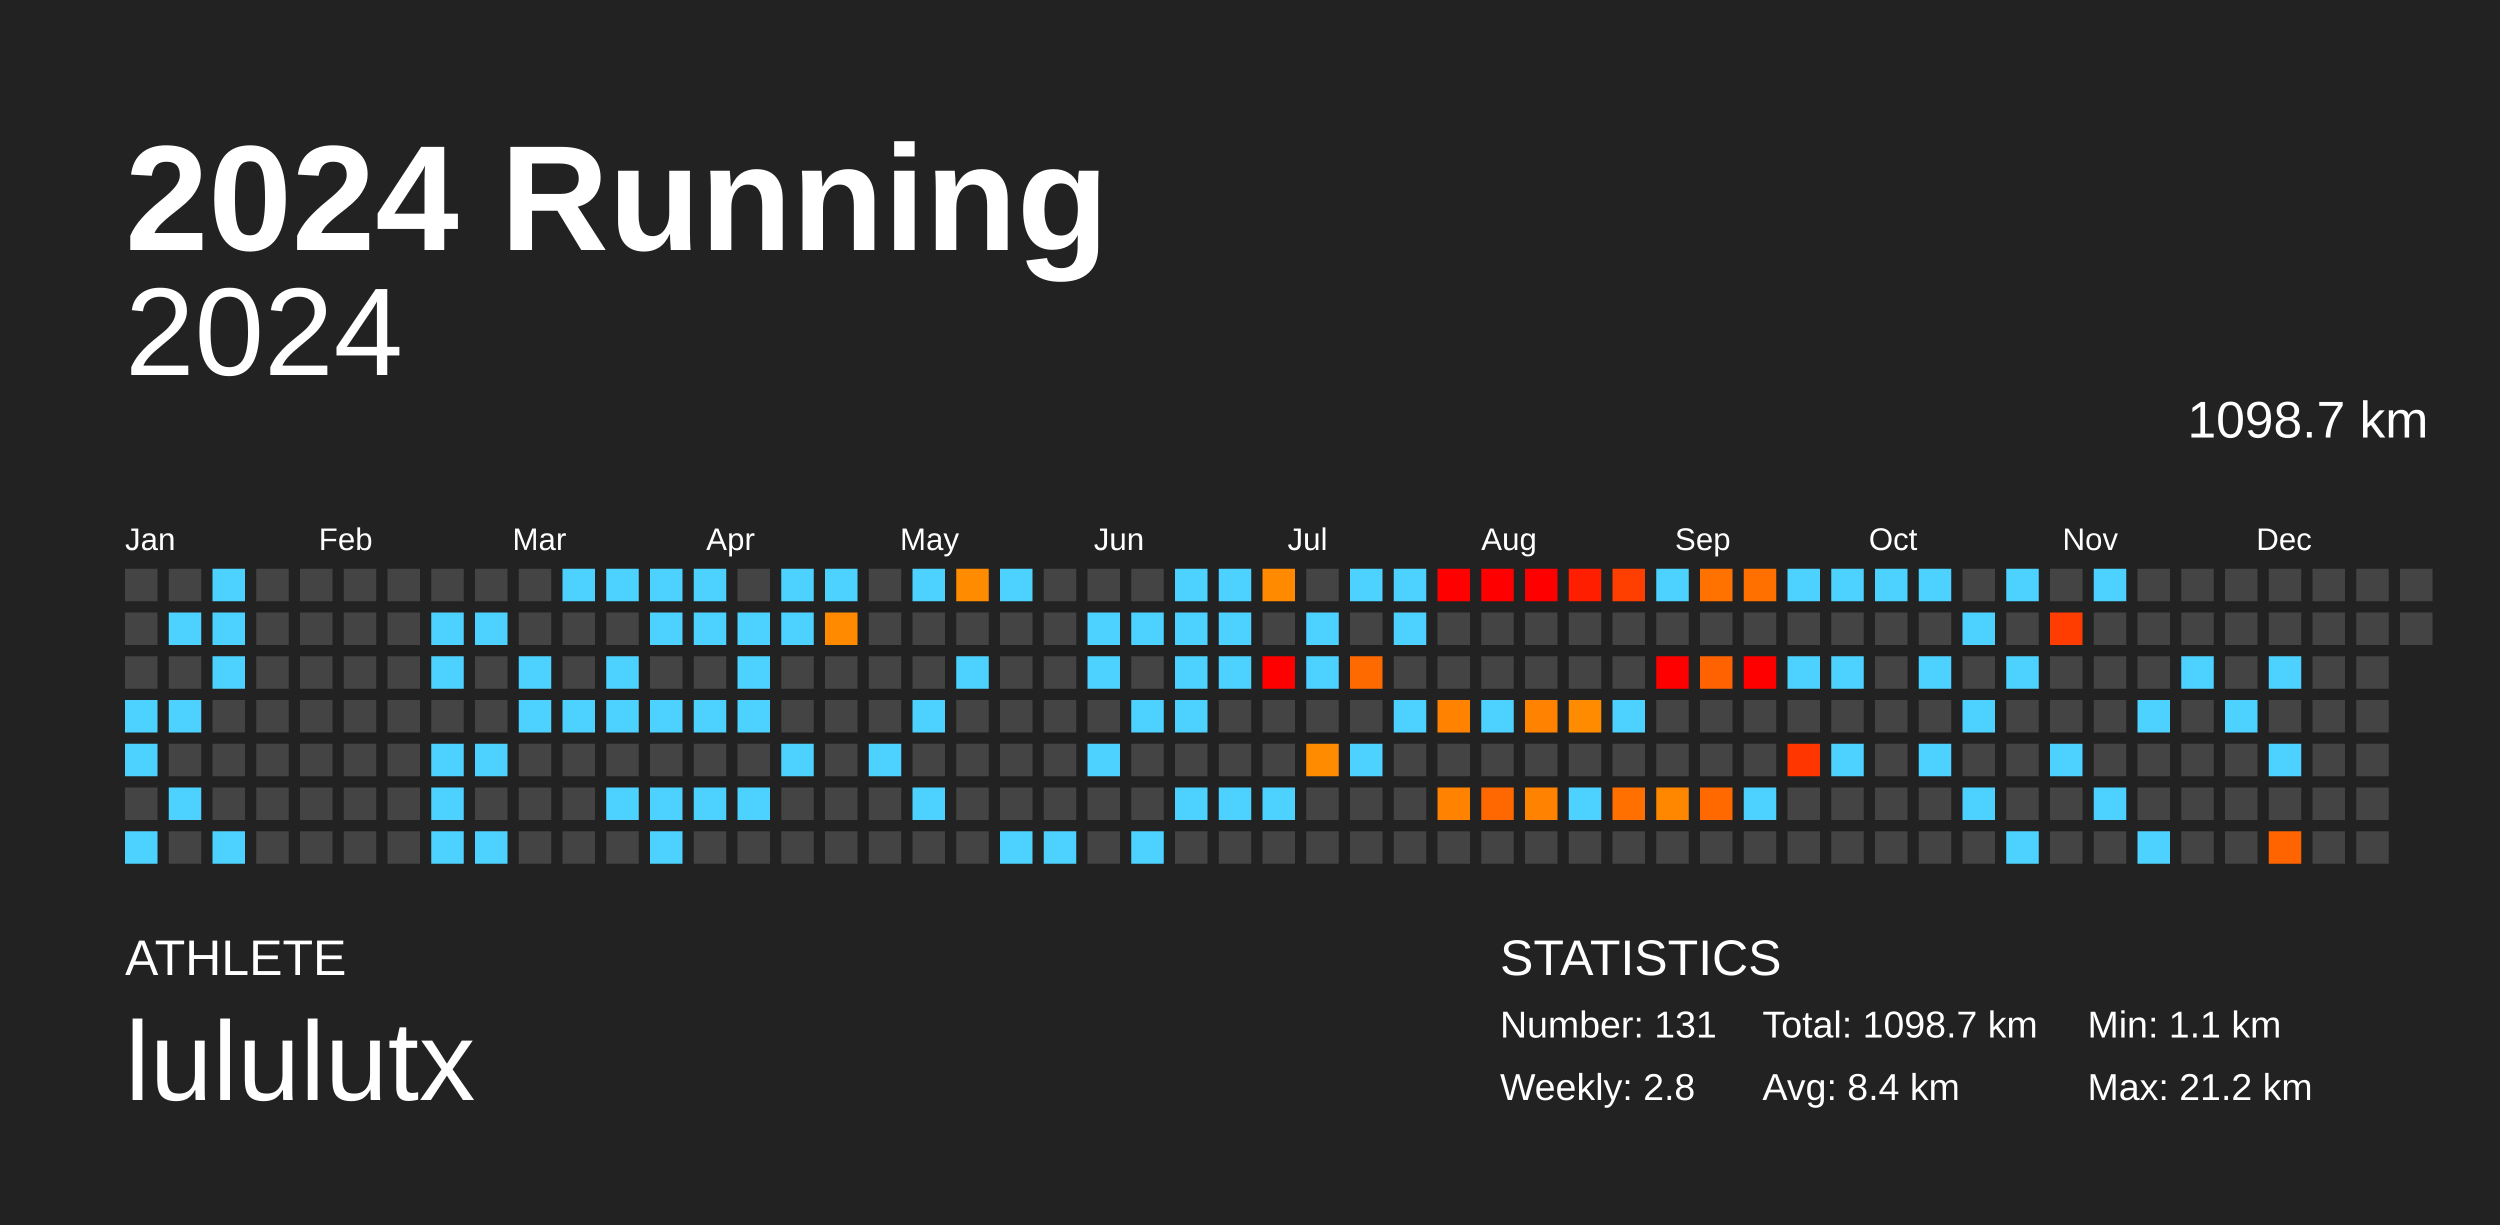
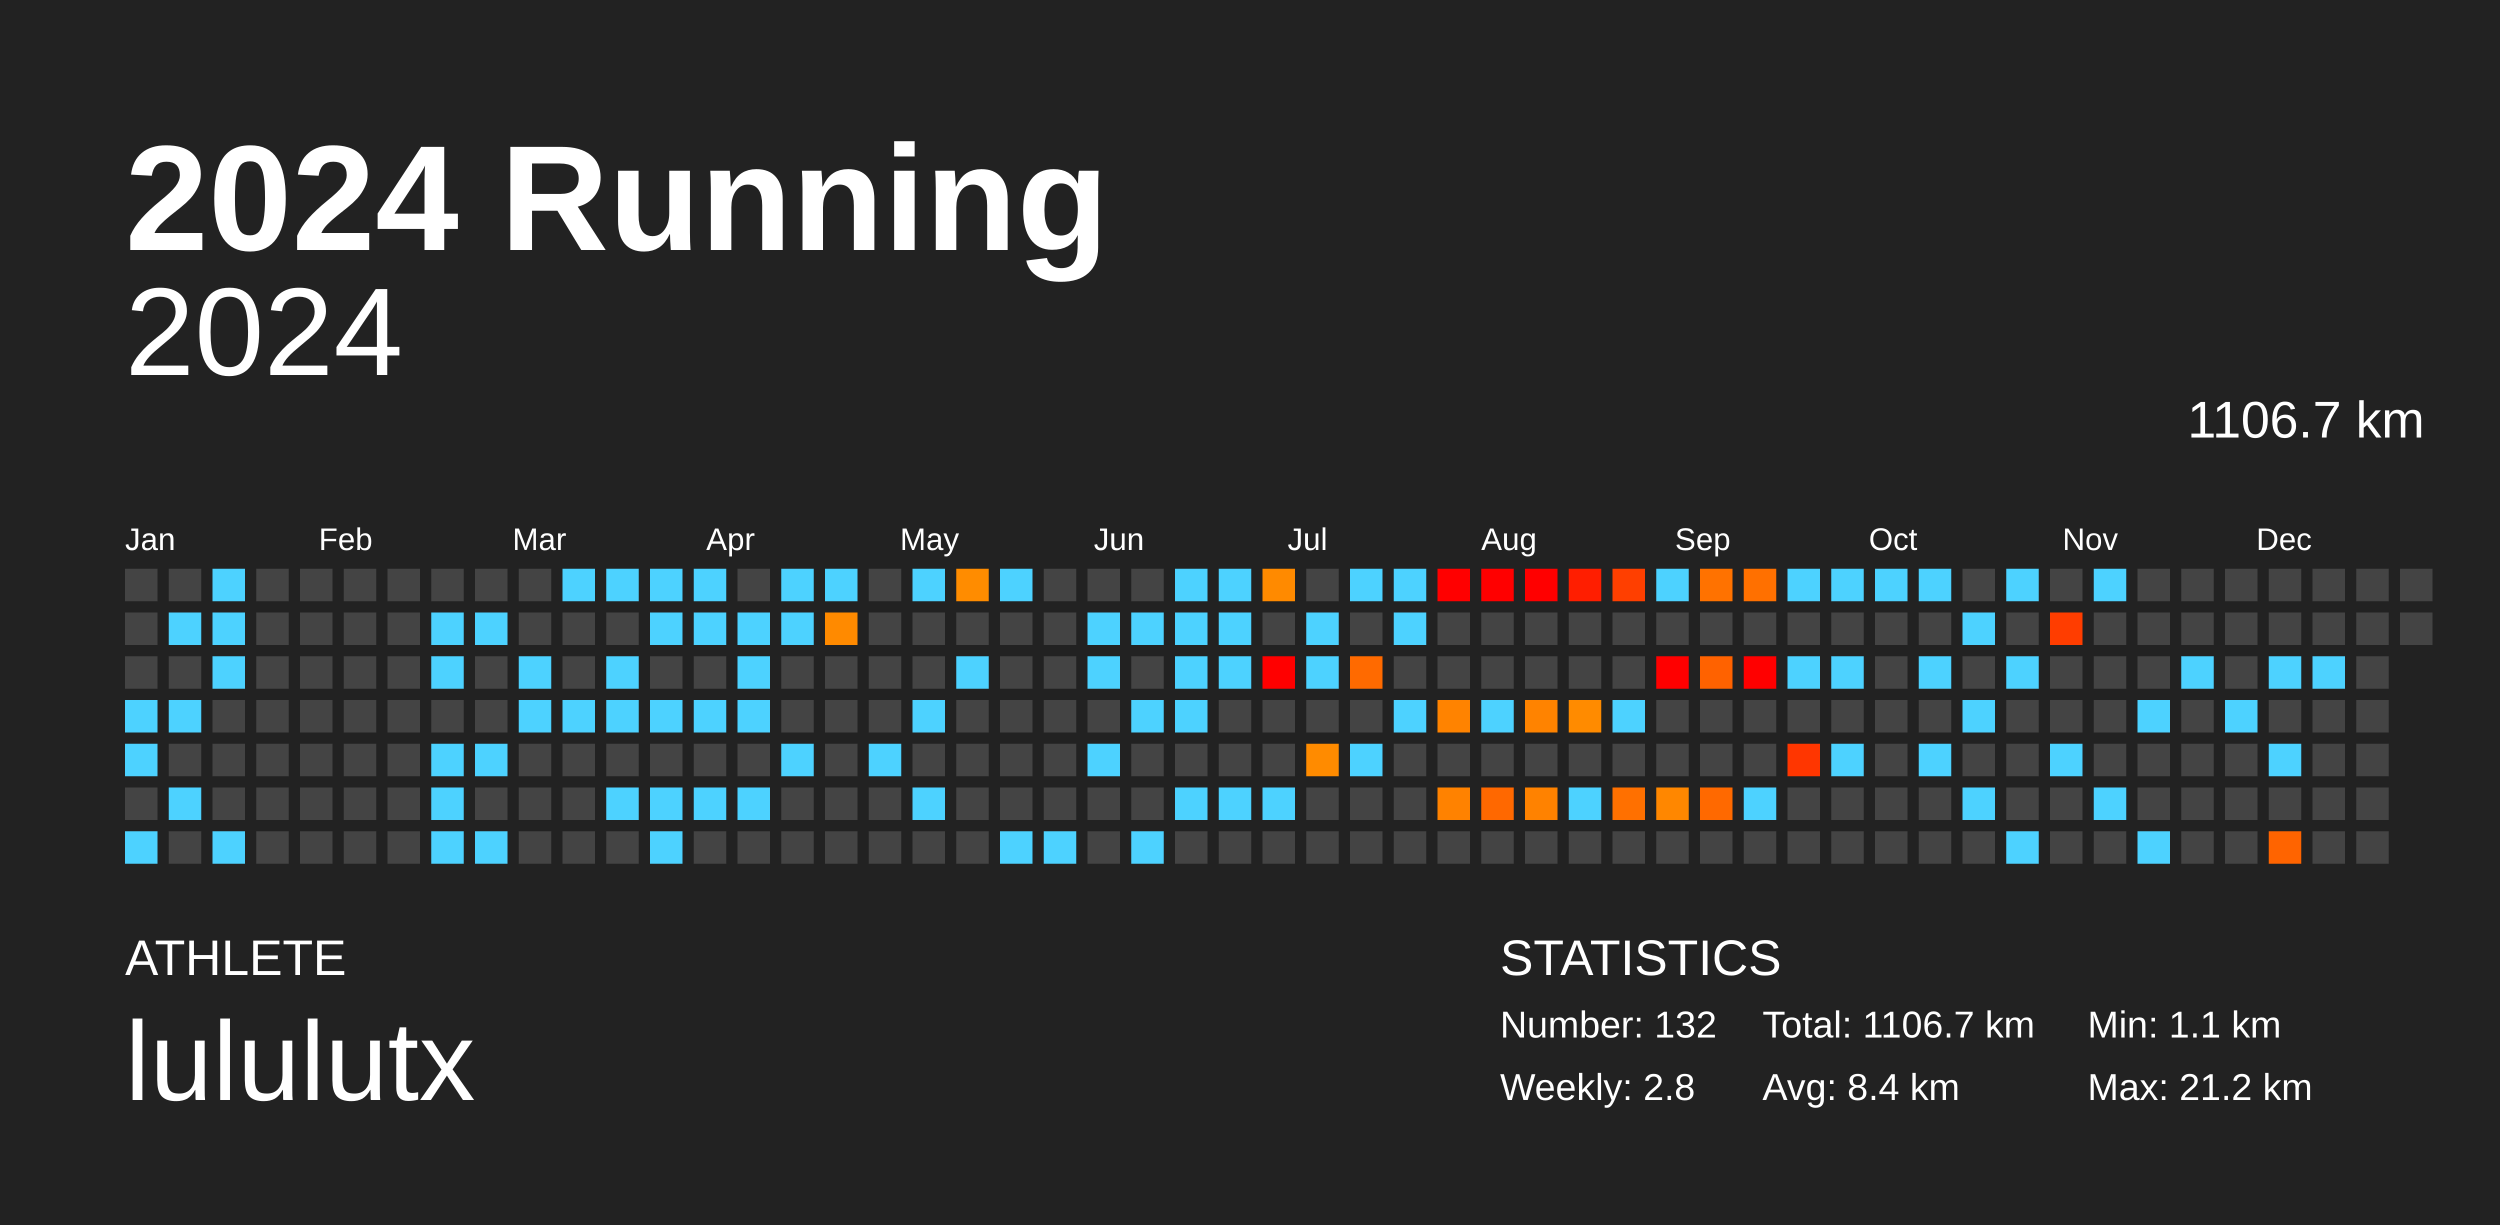
<svg xmlns="http://www.w3.org/2000/svg" baseProfile="full" height="98mm" version="1.1" viewBox="0,0,200,98" width="200mm">
  <defs />
  <rect fill="#222222" height="98" width="200" x="0" y="0" />
  <text fill="#FFFFFF" style="font-size:12px; font-family:Arial; font-weight:bold;" x="10" y="20">2024 Running</text>
  <text fill="#FFFFFF" style="font-size:4px; font-family:Arial" x="10" y="78">ATHLETE</text>
  <text fill="#FFFFFF" style="font-size:9px; font-family:Arial" x="10" y="88">lululutx</text>
  <text fill="#FFFFFF" style="font-size:4px; font-family:Arial" x="120" y="78">STATISTICS</text>
-   <text fill="#FFFFFF" style="font-size:3px; font-family:Arial" x="120" y="83">Number: 131</text>
+   <text fill="#FFFFFF" style="font-size:3px; font-family:Arial" x="120" y="83">Number: 132</text>
  <text fill="#FFFFFF" style="font-size:3px; font-family:Arial" x="120" y="88">Weekly: 2.8</text>
-   <text fill="#FFFFFF" style="font-size:3px; font-family:Arial" x="141" y="83">Total: 1098.7 km</text>
+   <text fill="#FFFFFF" style="font-size:3px; font-family:Arial" x="141" y="83">Total: 1106.7 km</text>
  <text fill="#FFFFFF" style="font-size:3px; font-family:Arial" x="141" y="88">Avg: 8.4 km</text>
  <text fill="#FFFFFF" style="font-size:3px; font-family:Arial" x="167" y="83">Min: 1.1 km</text>
  <text fill="#FFFFFF" style="font-size:3px; font-family:Arial" x="167" y="88">Max: 21.2 km</text>
  <text alignment-baseline="hanging" fill="#FFFFFF" style="font-size:10.0px; font-family:Arial;" x="10" y="30">2024</text>
-   <text alignment-baseline="hanging" fill="#FFFFFF" style="font-size:4.125px; font-family:Arial;" x="175" y="35">1098.7 km</text>
+   <text alignment-baseline="hanging" fill="#FFFFFF" style="font-size:4.125px; font-family:Arial;" x="175" y="35">1106.7 km</text>
  <text fill="#FFFFFF" style="font-size:2.5px; font-family:Arial" x="10.0" y="44">Jan</text>
  <text fill="#FFFFFF" style="font-size:2.5px; font-family:Arial" x="25.5" y="44">Feb</text>
  <text fill="#FFFFFF" style="font-size:2.5px; font-family:Arial" x="41.0" y="44">Mar</text>
  <text fill="#FFFFFF" style="font-size:2.5px; font-family:Arial" x="56.5" y="44">Apr</text>
  <text fill="#FFFFFF" style="font-size:2.5px; font-family:Arial" x="72.0" y="44">May</text>
  <text fill="#FFFFFF" style="font-size:2.5px; font-family:Arial" x="87.5" y="44">Jun</text>
  <text fill="#FFFFFF" style="font-size:2.5px; font-family:Arial" x="103.0" y="44">Jul</text>
  <text fill="#FFFFFF" style="font-size:2.5px; font-family:Arial" x="118.5" y="44">Aug</text>
  <text fill="#FFFFFF" style="font-size:2.5px; font-family:Arial" x="134.0" y="44">Sep</text>
  <text fill="#FFFFFF" style="font-size:2.5px; font-family:Arial" x="149.5" y="44">Oct</text>
  <text fill="#FFFFFF" style="font-size:2.5px; font-family:Arial" x="165.0" y="44">Nov</text>
  <text fill="#FFFFFF" style="font-size:2.5px; font-family:Arial" x="180.5" y="44">Dec</text>
  <rect fill="#444444" height="2.6" width="2.6" x="10.0" y="45.5" />
  <rect fill="#444444" height="2.6" width="2.6" x="10.0" y="49.0" />
  <rect fill="#444444" height="2.6" width="2.6" x="10.0" y="52.5" />
  <rect fill="#4dd2ff" height="2.6" width="2.6" x="10.0" y="56.0" />
  <rect fill="#4dd2ff" height="2.6" width="2.6" x="10.0" y="59.5" />
  <rect fill="#444444" height="2.6" width="2.6" x="10.0" y="63.0" />
  <rect fill="#4dd2ff" height="2.6" width="2.6" x="10.0" y="66.5" />
  <rect fill="#444444" height="2.6" width="2.6" x="13.5" y="45.5" />
  <rect fill="#4dd2ff" height="2.6" width="2.6" x="13.5" y="49.0" />
  <rect fill="#444444" height="2.6" width="2.6" x="13.5" y="52.5" />
  <rect fill="#4dd2ff" height="2.6" width="2.6" x="13.5" y="56.0" />
  <rect fill="#444444" height="2.6" width="2.6" x="13.5" y="59.5" />
  <rect fill="#4dd2ff" height="2.6" width="2.6" x="13.5" y="63.0" />
  <rect fill="#444444" height="2.6" width="2.6" x="13.5" y="66.5" />
  <rect fill="#4dd2ff" height="2.6" width="2.6" x="17.0" y="45.5" />
  <rect fill="#4dd2ff" height="2.6" width="2.6" x="17.0" y="49.0" />
  <rect fill="#4dd2ff" height="2.6" width="2.6" x="17.0" y="52.5" />
  <rect fill="#444444" height="2.6" width="2.6" x="17.0" y="56.0" />
  <rect fill="#444444" height="2.6" width="2.6" x="17.0" y="59.5" />
  <rect fill="#444444" height="2.6" width="2.6" x="17.0" y="63.0" />
  <rect fill="#4dd2ff" height="2.6" width="2.6" x="17.0" y="66.5" />
  <rect fill="#444444" height="2.6" width="2.6" x="20.5" y="45.5" />
  <rect fill="#444444" height="2.6" width="2.6" x="20.5" y="49.0" />
  <rect fill="#444444" height="2.6" width="2.6" x="20.5" y="52.5" />
  <rect fill="#444444" height="2.6" width="2.6" x="20.5" y="56.0" />
  <rect fill="#444444" height="2.6" width="2.6" x="20.5" y="59.5" />
  <rect fill="#444444" height="2.6" width="2.6" x="20.5" y="63.0" />
  <rect fill="#444444" height="2.6" width="2.6" x="20.5" y="66.5" />
  <rect fill="#444444" height="2.6" width="2.6" x="24.0" y="45.5" />
  <rect fill="#444444" height="2.6" width="2.6" x="24.0" y="49.0" />
  <rect fill="#444444" height="2.6" width="2.6" x="24.0" y="52.5" />
  <rect fill="#444444" height="2.6" width="2.6" x="24.0" y="56.0" />
  <rect fill="#444444" height="2.6" width="2.6" x="24.0" y="59.5" />
  <rect fill="#444444" height="2.6" width="2.6" x="24.0" y="63.0" />
  <rect fill="#444444" height="2.6" width="2.6" x="24.0" y="66.5" />
  <rect fill="#444444" height="2.6" width="2.6" x="27.5" y="45.5" />
  <rect fill="#444444" height="2.6" width="2.6" x="27.5" y="49.0" />
  <rect fill="#444444" height="2.6" width="2.6" x="27.5" y="52.5" />
  <rect fill="#444444" height="2.6" width="2.6" x="27.5" y="56.0" />
  <rect fill="#444444" height="2.6" width="2.6" x="27.5" y="59.5" />
  <rect fill="#444444" height="2.6" width="2.6" x="27.5" y="63.0" />
  <rect fill="#444444" height="2.6" width="2.6" x="27.5" y="66.5" />
  <rect fill="#444444" height="2.6" width="2.6" x="31.0" y="45.5" />
  <rect fill="#444444" height="2.6" width="2.6" x="31.0" y="49.0" />
  <rect fill="#444444" height="2.6" width="2.6" x="31.0" y="52.5" />
  <rect fill="#444444" height="2.6" width="2.6" x="31.0" y="56.0" />
  <rect fill="#444444" height="2.6" width="2.6" x="31.0" y="59.5" />
  <rect fill="#444444" height="2.6" width="2.6" x="31.0" y="63.0" />
  <rect fill="#444444" height="2.6" width="2.6" x="31.0" y="66.5" />
  <rect fill="#444444" height="2.6" width="2.6" x="34.5" y="45.5" />
  <rect fill="#4dd2ff" height="2.6" width="2.6" x="34.5" y="49.0" />
  <rect fill="#4dd2ff" height="2.6" width="2.6" x="34.5" y="52.5" />
  <rect fill="#444444" height="2.6" width="2.6" x="34.5" y="56.0" />
  <rect fill="#4dd2ff" height="2.6" width="2.6" x="34.5" y="59.5" />
  <rect fill="#4dd2ff" height="2.6" width="2.6" x="34.5" y="63.0" />
  <rect fill="#4dd2ff" height="2.6" width="2.6" x="34.5" y="66.5" />
  <rect fill="#444444" height="2.6" width="2.6" x="38.0" y="45.5" />
  <rect fill="#4dd2ff" height="2.6" width="2.6" x="38.0" y="49.0" />
  <rect fill="#444444" height="2.6" width="2.6" x="38.0" y="52.5" />
  <rect fill="#444444" height="2.6" width="2.6" x="38.0" y="56.0" />
  <rect fill="#4dd2ff" height="2.6" width="2.6" x="38.0" y="59.5" />
  <rect fill="#444444" height="2.6" width="2.6" x="38.0" y="63.0" />
  <rect fill="#4dd2ff" height="2.6" width="2.6" x="38.0" y="66.5" />
  <rect fill="#444444" height="2.6" width="2.6" x="41.5" y="45.5" />
  <rect fill="#444444" height="2.6" width="2.6" x="41.5" y="49.0" />
  <rect fill="#4dd2ff" height="2.6" width="2.6" x="41.5" y="52.5" />
  <rect fill="#4dd2ff" height="2.6" width="2.6" x="41.5" y="56.0" />
  <rect fill="#444444" height="2.6" width="2.6" x="41.5" y="59.5" />
  <rect fill="#444444" height="2.6" width="2.6" x="41.5" y="63.0" />
  <rect fill="#444444" height="2.6" width="2.6" x="41.5" y="66.5" />
  <rect fill="#4dd2ff" height="2.6" width="2.6" x="45.0" y="45.5" />
  <rect fill="#444444" height="2.6" width="2.6" x="45.0" y="49.0" />
  <rect fill="#444444" height="2.6" width="2.6" x="45.0" y="52.5" />
  <rect fill="#4dd2ff" height="2.6" width="2.6" x="45.0" y="56.0" />
  <rect fill="#444444" height="2.6" width="2.6" x="45.0" y="59.5" />
  <rect fill="#444444" height="2.6" width="2.6" x="45.0" y="63.0" />
  <rect fill="#444444" height="2.6" width="2.6" x="45.0" y="66.5" />
  <rect fill="#4dd2ff" height="2.6" width="2.6" x="48.5" y="45.5" />
  <rect fill="#444444" height="2.6" width="2.6" x="48.5" y="49.0" />
  <rect fill="#4dd2ff" height="2.6" width="2.6" x="48.5" y="52.5" />
  <rect fill="#4dd2ff" height="2.6" width="2.6" x="48.5" y="56.0" />
  <rect fill="#444444" height="2.6" width="2.6" x="48.5" y="59.5" />
  <rect fill="#4dd2ff" height="2.6" width="2.6" x="48.5" y="63.0" />
  <rect fill="#444444" height="2.6" width="2.6" x="48.5" y="66.5" />
  <rect fill="#4dd2ff" height="2.6" width="2.6" x="52.0" y="45.5" />
  <rect fill="#4dd2ff" height="2.6" width="2.6" x="52.0" y="49.0" />
  <rect fill="#444444" height="2.6" width="2.6" x="52.0" y="52.5" />
  <rect fill="#4dd2ff" height="2.6" width="2.6" x="52.0" y="56.0" />
  <rect fill="#444444" height="2.6" width="2.6" x="52.0" y="59.5" />
  <rect fill="#4dd2ff" height="2.6" width="2.6" x="52.0" y="63.0" />
  <rect fill="#4dd2ff" height="2.6" width="2.6" x="52.0" y="66.5" />
  <rect fill="#4dd2ff" height="2.6" width="2.6" x="55.5" y="45.5" />
  <rect fill="#4dd2ff" height="2.6" width="2.6" x="55.5" y="49.0" />
  <rect fill="#444444" height="2.6" width="2.6" x="55.5" y="52.5" />
  <rect fill="#4dd2ff" height="2.6" width="2.6" x="55.5" y="56.0" />
  <rect fill="#444444" height="2.6" width="2.6" x="55.5" y="59.5" />
  <rect fill="#4dd2ff" height="2.6" width="2.6" x="55.5" y="63.0" />
  <rect fill="#444444" height="2.6" width="2.6" x="55.5" y="66.5" />
  <rect fill="#444444" height="2.6" width="2.6" x="59.0" y="45.5" />
  <rect fill="#4dd2ff" height="2.6" width="2.6" x="59.0" y="49.0" />
  <rect fill="#4dd2ff" height="2.6" width="2.6" x="59.0" y="52.5" />
  <rect fill="#4dd2ff" height="2.6" width="2.6" x="59.0" y="56.0" />
  <rect fill="#444444" height="2.6" width="2.6" x="59.0" y="59.5" />
  <rect fill="#4dd2ff" height="2.6" width="2.6" x="59.0" y="63.0" />
  <rect fill="#444444" height="2.6" width="2.6" x="59.0" y="66.5" />
  <rect fill="#4dd2ff" height="2.6" width="2.6" x="62.5" y="45.5" />
  <rect fill="#4dd2ff" height="2.6" width="2.6" x="62.5" y="49.0" />
  <rect fill="#444444" height="2.6" width="2.6" x="62.5" y="52.5" />
  <rect fill="#444444" height="2.6" width="2.6" x="62.5" y="56.0" />
  <rect fill="#4dd2ff" height="2.6" width="2.6" x="62.5" y="59.5" />
  <rect fill="#444444" height="2.6" width="2.6" x="62.5" y="63.0" />
  <rect fill="#444444" height="2.6" width="2.6" x="62.5" y="66.5" />
  <rect fill="#4dd2ff" height="2.6" width="2.6" x="66.0" y="45.5" />
  <rect fill="#ff8a00" height="2.6" width="2.6" x="66.0" y="49.0" />
  <rect fill="#444444" height="2.6" width="2.6" x="66.0" y="52.5" />
  <rect fill="#444444" height="2.6" width="2.6" x="66.0" y="56.0" />
  <rect fill="#444444" height="2.6" width="2.6" x="66.0" y="59.5" />
  <rect fill="#444444" height="2.6" width="2.6" x="66.0" y="63.0" />
  <rect fill="#444444" height="2.6" width="2.6" x="66.0" y="66.5" />
  <rect fill="#444444" height="2.6" width="2.6" x="69.5" y="45.5" />
  <rect fill="#444444" height="2.6" width="2.6" x="69.5" y="49.0" />
  <rect fill="#444444" height="2.6" width="2.6" x="69.5" y="52.5" />
  <rect fill="#444444" height="2.6" width="2.6" x="69.5" y="56.0" />
  <rect fill="#4dd2ff" height="2.6" width="2.6" x="69.5" y="59.5" />
  <rect fill="#444444" height="2.6" width="2.6" x="69.5" y="63.0" />
  <rect fill="#444444" height="2.6" width="2.6" x="69.5" y="66.5" />
  <rect fill="#4dd2ff" height="2.6" width="2.6" x="73.0" y="45.5" />
  <rect fill="#444444" height="2.6" width="2.6" x="73.0" y="49.0" />
  <rect fill="#444444" height="2.6" width="2.6" x="73.0" y="52.5" />
  <rect fill="#4dd2ff" height="2.6" width="2.6" x="73.0" y="56.0" />
  <rect fill="#444444" height="2.6" width="2.6" x="73.0" y="59.5" />
  <rect fill="#4dd2ff" height="2.6" width="2.6" x="73.0" y="63.0" />
  <rect fill="#444444" height="2.6" width="2.6" x="73.0" y="66.5" />
  <rect fill="#ff8c00" height="2.6" width="2.6" x="76.5" y="45.5" />
  <rect fill="#444444" height="2.6" width="2.6" x="76.5" y="49.0" />
  <rect fill="#4dd2ff" height="2.6" width="2.6" x="76.5" y="52.5" />
  <rect fill="#444444" height="2.6" width="2.6" x="76.5" y="56.0" />
  <rect fill="#444444" height="2.6" width="2.6" x="76.5" y="59.5" />
  <rect fill="#444444" height="2.6" width="2.6" x="76.5" y="63.0" />
  <rect fill="#444444" height="2.6" width="2.6" x="76.5" y="66.5" />
  <rect fill="#4dd2ff" height="2.6" width="2.6" x="80.0" y="45.5" />
  <rect fill="#444444" height="2.6" width="2.6" x="80.0" y="49.0" />
  <rect fill="#444444" height="2.6" width="2.6" x="80.0" y="52.5" />
  <rect fill="#444444" height="2.6" width="2.6" x="80.0" y="56.0" />
  <rect fill="#444444" height="2.6" width="2.6" x="80.0" y="59.5" />
  <rect fill="#444444" height="2.6" width="2.6" x="80.0" y="63.0" />
  <rect fill="#4dd2ff" height="2.6" width="2.6" x="80.0" y="66.5" />
  <rect fill="#444444" height="2.6" width="2.6" x="83.5" y="45.5" />
  <rect fill="#444444" height="2.6" width="2.6" x="83.5" y="49.0" />
  <rect fill="#444444" height="2.6" width="2.6" x="83.5" y="52.5" />
  <rect fill="#444444" height="2.6" width="2.6" x="83.5" y="56.0" />
  <rect fill="#444444" height="2.6" width="2.6" x="83.5" y="59.5" />
  <rect fill="#444444" height="2.6" width="2.6" x="83.5" y="63.0" />
  <rect fill="#4dd2ff" height="2.6" width="2.6" x="83.5" y="66.5" />
  <rect fill="#444444" height="2.6" width="2.6" x="87.0" y="45.5" />
  <rect fill="#4dd2ff" height="2.6" width="2.6" x="87.0" y="49.0" />
  <rect fill="#4dd2ff" height="2.6" width="2.6" x="87.0" y="52.5" />
  <rect fill="#444444" height="2.6" width="2.6" x="87.0" y="56.0" />
  <rect fill="#4dd2ff" height="2.6" width="2.6" x="87.0" y="59.5" />
  <rect fill="#444444" height="2.6" width="2.6" x="87.0" y="63.0" />
  <rect fill="#444444" height="2.6" width="2.6" x="87.0" y="66.5" />
  <rect fill="#444444" height="2.6" width="2.6" x="90.5" y="45.5" />
  <rect fill="#4dd2ff" height="2.6" width="2.6" x="90.5" y="49.0" />
  <rect fill="#444444" height="2.6" width="2.6" x="90.5" y="52.5" />
  <rect fill="#4dd2ff" height="2.6" width="2.6" x="90.5" y="56.0" />
  <rect fill="#444444" height="2.6" width="2.6" x="90.5" y="59.5" />
  <rect fill="#444444" height="2.6" width="2.6" x="90.5" y="63.0" />
  <rect fill="#4dd2ff" height="2.6" width="2.6" x="90.5" y="66.5" />
  <rect fill="#4dd2ff" height="2.6" width="2.6" x="94.0" y="45.5" />
  <rect fill="#4dd2ff" height="2.6" width="2.6" x="94.0" y="49.0" />
  <rect fill="#4dd2ff" height="2.6" width="2.6" x="94.0" y="52.5" />
  <rect fill="#4dd2ff" height="2.6" width="2.6" x="94.0" y="56.0" />
  <rect fill="#444444" height="2.6" width="2.6" x="94.0" y="59.5" />
  <rect fill="#4dd2ff" height="2.6" width="2.6" x="94.0" y="63.0" />
  <rect fill="#444444" height="2.6" width="2.6" x="94.0" y="66.5" />
  <rect fill="#4dd2ff" height="2.6" width="2.6" x="97.5" y="45.5" />
  <rect fill="#4dd2ff" height="2.6" width="2.6" x="97.5" y="49.0" />
  <rect fill="#4dd2ff" height="2.6" width="2.6" x="97.5" y="52.5" />
  <rect fill="#444444" height="2.6" width="2.6" x="97.5" y="56.0" />
  <rect fill="#444444" height="2.6" width="2.6" x="97.5" y="59.5" />
  <rect fill="#4dd2ff" height="2.6" width="2.6" x="97.5" y="63.0" />
  <rect fill="#444444" height="2.6" width="2.6" x="97.5" y="66.5" />
  <rect fill="#ff8a00" height="2.6" width="2.6" x="101.0" y="45.5" />
  <rect fill="#444444" height="2.6" width="2.6" x="101.0" y="49.0" />
  <rect fill="red" height="2.6" width="2.6" x="101.0" y="52.5" />
  <rect fill="#444444" height="2.6" width="2.6" x="101.0" y="56.0" />
  <rect fill="#444444" height="2.6" width="2.6" x="101.0" y="59.5" />
  <rect fill="#4dd2ff" height="2.6" width="2.6" x="101.0" y="63.0" />
  <rect fill="#444444" height="2.6" width="2.6" x="101.0" y="66.5" />
  <rect fill="#444444" height="2.6" width="2.6" x="104.5" y="45.5" />
  <rect fill="#4dd2ff" height="2.6" width="2.6" x="104.5" y="49.0" />
  <rect fill="#4dd2ff" height="2.6" width="2.6" x="104.5" y="52.5" />
  <rect fill="#444444" height="2.6" width="2.6" x="104.5" y="56.0" />
  <rect fill="#ff8b00" height="2.6" width="2.6" x="104.5" y="59.5" />
  <rect fill="#444444" height="2.6" width="2.6" x="104.5" y="63.0" />
  <rect fill="#444444" height="2.6" width="2.6" x="104.5" y="66.5" />
  <rect fill="#4dd2ff" height="2.6" width="2.6" x="108.0" y="45.5" />
  <rect fill="#444444" height="2.6" width="2.6" x="108.0" y="49.0" />
  <rect fill="#ff6a00" height="2.6" width="2.6" x="108.0" y="52.5" />
  <rect fill="#444444" height="2.6" width="2.6" x="108.0" y="56.0" />
  <rect fill="#4dd2ff" height="2.6" width="2.6" x="108.0" y="59.5" />
  <rect fill="#444444" height="2.6" width="2.6" x="108.0" y="63.0" />
  <rect fill="#444444" height="2.6" width="2.6" x="108.0" y="66.5" />
  <rect fill="#4dd2ff" height="2.6" width="2.6" x="111.5" y="45.5" />
  <rect fill="#4dd2ff" height="2.6" width="2.6" x="111.5" y="49.0" />
  <rect fill="#444444" height="2.6" width="2.6" x="111.5" y="52.5" />
  <rect fill="#4dd2ff" height="2.6" width="2.6" x="111.5" y="56.0" />
  <rect fill="#444444" height="2.6" width="2.6" x="111.5" y="59.5" />
  <rect fill="#444444" height="2.6" width="2.6" x="111.5" y="63.0" />
  <rect fill="#444444" height="2.6" width="2.6" x="111.5" y="66.5" />
  <rect fill="red" height="2.6" width="2.6" x="115.0" y="45.5" />
  <rect fill="#444444" height="2.6" width="2.6" x="115.0" y="49.0" />
  <rect fill="#444444" height="2.6" width="2.6" x="115.0" y="52.5" />
  <rect fill="#ff8300" height="2.6" width="2.6" x="115.0" y="56.0" />
  <rect fill="#444444" height="2.6" width="2.6" x="115.0" y="59.5" />
  <rect fill="#ff8200" height="2.6" width="2.6" x="115.0" y="63.0" />
  <rect fill="#444444" height="2.6" width="2.6" x="115.0" y="66.5" />
  <rect fill="red" height="2.6" width="2.6" x="118.5" y="45.5" />
  <rect fill="#444444" height="2.6" width="2.6" x="118.5" y="49.0" />
  <rect fill="#444444" height="2.6" width="2.6" x="118.5" y="52.5" />
  <rect fill="#4dd2ff" height="2.6" width="2.6" x="118.5" y="56.0" />
  <rect fill="#444444" height="2.6" width="2.6" x="118.5" y="59.5" />
  <rect fill="#ff6800" height="2.6" width="2.6" x="118.5" y="63.0" />
  <rect fill="#444444" height="2.6" width="2.6" x="118.5" y="66.5" />
  <rect fill="red" height="2.6" width="2.6" x="122.0" y="45.5" />
  <rect fill="#444444" height="2.6" width="2.6" x="122.0" y="49.0" />
  <rect fill="#444444" height="2.6" width="2.6" x="122.0" y="52.5" />
  <rect fill="#ff8300" height="2.6" width="2.6" x="122.0" y="56.0" />
  <rect fill="#444444" height="2.6" width="2.6" x="122.0" y="59.5" />
  <rect fill="#ff8200" height="2.6" width="2.6" x="122.0" y="63.0" />
  <rect fill="#444444" height="2.6" width="2.6" x="122.0" y="66.5" />
  <rect fill="#ff1e00" height="2.6" width="2.6" x="125.5" y="45.5" />
  <rect fill="#444444" height="2.6" width="2.6" x="125.5" y="49.0" />
  <rect fill="#444444" height="2.6" width="2.6" x="125.5" y="52.5" />
  <rect fill="#ff8b00" height="2.6" width="2.6" x="125.5" y="56.0" />
  <rect fill="#444444" height="2.6" width="2.6" x="125.5" y="59.5" />
  <rect fill="#4dd2ff" height="2.6" width="2.6" x="125.5" y="63.0" />
  <rect fill="#444444" height="2.6" width="2.6" x="125.5" y="66.5" />
  <rect fill="#ff3f00" height="2.6" width="2.6" x="129.0" y="45.5" />
  <rect fill="#444444" height="2.6" width="2.6" x="129.0" y="49.0" />
  <rect fill="#444444" height="2.6" width="2.6" x="129.0" y="52.5" />
  <rect fill="#4dd2ff" height="2.6" width="2.6" x="129.0" y="56.0" />
  <rect fill="#444444" height="2.6" width="2.6" x="129.0" y="59.5" />
  <rect fill="#ff7000" height="2.6" width="2.6" x="129.0" y="63.0" />
  <rect fill="#444444" height="2.6" width="2.6" x="129.0" y="66.5" />
  <rect fill="#4dd2ff" height="2.6" width="2.6" x="132.5" y="45.5" />
  <rect fill="#444444" height="2.6" width="2.6" x="132.5" y="49.0" />
  <rect fill="red" height="2.6" width="2.6" x="132.5" y="52.5" />
  <rect fill="#444444" height="2.6" width="2.6" x="132.5" y="56.0" />
  <rect fill="#444444" height="2.6" width="2.6" x="132.5" y="59.5" />
  <rect fill="#ff8700" height="2.6" width="2.6" x="132.5" y="63.0" />
  <rect fill="#444444" height="2.6" width="2.6" x="132.5" y="66.5" />
  <rect fill="#ff7200" height="2.6" width="2.6" x="136.0" y="45.5" />
  <rect fill="#444444" height="2.6" width="2.6" x="136.0" y="49.0" />
  <rect fill="#ff6200" height="2.6" width="2.6" x="136.0" y="52.5" />
  <rect fill="#444444" height="2.6" width="2.6" x="136.0" y="56.0" />
  <rect fill="#444444" height="2.6" width="2.6" x="136.0" y="59.5" />
  <rect fill="#ff6900" height="2.6" width="2.6" x="136.0" y="63.0" />
  <rect fill="#444444" height="2.6" width="2.6" x="136.0" y="66.5" />
  <rect fill="#ff7000" height="2.6" width="2.6" x="139.5" y="45.5" />
  <rect fill="#444444" height="2.6" width="2.6" x="139.5" y="49.0" />
  <rect fill="red" height="2.6" width="2.6" x="139.5" y="52.5" />
  <rect fill="#444444" height="2.6" width="2.6" x="139.5" y="56.0" />
  <rect fill="#444444" height="2.6" width="2.6" x="139.5" y="59.5" />
  <rect fill="#4dd2ff" height="2.6" width="2.6" x="139.5" y="63.0" />
  <rect fill="#444444" height="2.6" width="2.6" x="139.5" y="66.5" />
  <rect fill="#4dd2ff" height="2.6" width="2.6" x="143.0" y="45.5" />
  <rect fill="#444444" height="2.6" width="2.6" x="143.0" y="49.0" />
  <rect fill="#4dd2ff" height="2.6" width="2.6" x="143.0" y="52.5" />
  <rect fill="#444444" height="2.6" width="2.6" x="143.0" y="56.0" />
  <rect fill="#ff3600" height="2.6" width="2.6" x="143.0" y="59.5" />
  <rect fill="#444444" height="2.6" width="2.6" x="143.0" y="63.0" />
  <rect fill="#444444" height="2.6" width="2.6" x="143.0" y="66.5" />
  <rect fill="#4dd2ff" height="2.6" width="2.6" x="146.5" y="45.5" />
  <rect fill="#444444" height="2.6" width="2.6" x="146.5" y="49.0" />
  <rect fill="#4dd2ff" height="2.6" width="2.6" x="146.5" y="52.5" />
  <rect fill="#444444" height="2.6" width="2.6" x="146.5" y="56.0" />
  <rect fill="#4dd2ff" height="2.6" width="2.6" x="146.5" y="59.5" />
  <rect fill="#444444" height="2.6" width="2.6" x="146.5" y="63.0" />
  <rect fill="#444444" height="2.6" width="2.6" x="146.5" y="66.5" />
  <rect fill="#4dd2ff" height="2.6" width="2.6" x="150.0" y="45.5" />
  <rect fill="#444444" height="2.6" width="2.6" x="150.0" y="49.0" />
  <rect fill="#444444" height="2.6" width="2.6" x="150.0" y="52.5" />
  <rect fill="#444444" height="2.6" width="2.6" x="150.0" y="56.0" />
  <rect fill="#444444" height="2.6" width="2.6" x="150.0" y="59.5" />
  <rect fill="#444444" height="2.6" width="2.6" x="150.0" y="63.0" />
  <rect fill="#444444" height="2.6" width="2.6" x="150.0" y="66.5" />
  <rect fill="#4dd2ff" height="2.6" width="2.6" x="153.5" y="45.5" />
  <rect fill="#444444" height="2.6" width="2.6" x="153.5" y="49.0" />
  <rect fill="#4dd2ff" height="2.6" width="2.6" x="153.5" y="52.5" />
  <rect fill="#444444" height="2.6" width="2.6" x="153.5" y="56.0" />
  <rect fill="#4dd2ff" height="2.6" width="2.6" x="153.5" y="59.5" />
  <rect fill="#444444" height="2.6" width="2.6" x="153.5" y="63.0" />
  <rect fill="#444444" height="2.6" width="2.6" x="153.5" y="66.5" />
  <rect fill="#444444" height="2.6" width="2.6" x="157.0" y="45.5" />
  <rect fill="#4dd2ff" height="2.6" width="2.6" x="157.0" y="49.0" />
  <rect fill="#444444" height="2.6" width="2.6" x="157.0" y="52.5" />
  <rect fill="#4dd2ff" height="2.6" width="2.6" x="157.0" y="56.0" />
  <rect fill="#444444" height="2.6" width="2.6" x="157.0" y="59.5" />
  <rect fill="#4dd2ff" height="2.6" width="2.6" x="157.0" y="63.0" />
  <rect fill="#444444" height="2.6" width="2.6" x="157.0" y="66.5" />
  <rect fill="#4dd2ff" height="2.6" width="2.6" x="160.5" y="45.5" />
  <rect fill="#444444" height="2.6" width="2.6" x="160.5" y="49.0" />
  <rect fill="#4dd2ff" height="2.6" width="2.6" x="160.5" y="52.5" />
  <rect fill="#444444" height="2.6" width="2.6" x="160.5" y="56.0" />
  <rect fill="#444444" height="2.6" width="2.6" x="160.5" y="59.5" />
  <rect fill="#444444" height="2.6" width="2.6" x="160.5" y="63.0" />
  <rect fill="#4dd2ff" height="2.6" width="2.6" x="160.5" y="66.5" />
  <rect fill="#444444" height="2.6" width="2.6" x="164.0" y="45.5" />
  <rect fill="#ff3d00" height="2.6" width="2.6" x="164.0" y="49.0" />
  <rect fill="#444444" height="2.6" width="2.6" x="164.0" y="52.5" />
  <rect fill="#444444" height="2.6" width="2.6" x="164.0" y="56.0" />
  <rect fill="#4dd2ff" height="2.6" width="2.6" x="164.0" y="59.5" />
  <rect fill="#444444" height="2.6" width="2.6" x="164.0" y="63.0" />
  <rect fill="#444444" height="2.6" width="2.6" x="164.0" y="66.5" />
  <rect fill="#4dd2ff" height="2.6" width="2.6" x="167.5" y="45.5" />
  <rect fill="#444444" height="2.6" width="2.6" x="167.5" y="49.0" />
  <rect fill="#444444" height="2.6" width="2.6" x="167.5" y="52.5" />
  <rect fill="#444444" height="2.6" width="2.6" x="167.5" y="56.0" />
  <rect fill="#444444" height="2.6" width="2.6" x="167.5" y="59.5" />
  <rect fill="#4dd2ff" height="2.6" width="2.6" x="167.5" y="63.0" />
  <rect fill="#444444" height="2.6" width="2.6" x="167.5" y="66.5" />
  <rect fill="#444444" height="2.6" width="2.6" x="171.0" y="45.5" />
  <rect fill="#444444" height="2.6" width="2.6" x="171.0" y="49.0" />
  <rect fill="#444444" height="2.6" width="2.6" x="171.0" y="52.5" />
  <rect fill="#4dd2ff" height="2.6" width="2.6" x="171.0" y="56.0" />
  <rect fill="#444444" height="2.6" width="2.6" x="171.0" y="59.5" />
  <rect fill="#444444" height="2.6" width="2.6" x="171.0" y="63.0" />
  <rect fill="#4dd2ff" height="2.6" width="2.6" x="171.0" y="66.5" />
  <rect fill="#444444" height="2.6" width="2.6" x="174.5" y="45.5" />
  <rect fill="#444444" height="2.6" width="2.6" x="174.5" y="49.0" />
  <rect fill="#4dd2ff" height="2.6" width="2.6" x="174.5" y="52.5" />
  <rect fill="#444444" height="2.6" width="2.6" x="174.5" y="56.0" />
  <rect fill="#444444" height="2.6" width="2.6" x="174.5" y="59.5" />
  <rect fill="#444444" height="2.6" width="2.6" x="174.5" y="63.0" />
  <rect fill="#444444" height="2.6" width="2.6" x="174.5" y="66.5" />
  <rect fill="#444444" height="2.6" width="2.6" x="178.0" y="45.5" />
  <rect fill="#444444" height="2.6" width="2.6" x="178.0" y="49.0" />
  <rect fill="#444444" height="2.6" width="2.6" x="178.0" y="52.5" />
  <rect fill="#4dd2ff" height="2.6" width="2.6" x="178.0" y="56.0" />
  <rect fill="#444444" height="2.6" width="2.6" x="178.0" y="59.5" />
  <rect fill="#444444" height="2.6" width="2.6" x="178.0" y="63.0" />
  <rect fill="#444444" height="2.6" width="2.6" x="178.0" y="66.5" />
  <rect fill="#444444" height="2.6" width="2.6" x="181.5" y="45.5" />
  <rect fill="#444444" height="2.6" width="2.6" x="181.5" y="49.0" />
  <rect fill="#4dd2ff" height="2.6" width="2.6" x="181.5" y="52.5" />
  <rect fill="#444444" height="2.6" width="2.6" x="181.5" y="56.0" />
  <rect fill="#4dd2ff" height="2.6" width="2.6" x="181.5" y="59.5" />
  <rect fill="#444444" height="2.6" width="2.6" x="181.5" y="63.0" />
  <rect fill="#ff6400" height="2.6" width="2.6" x="181.5" y="66.5" />
  <rect fill="#444444" height="2.6" width="2.6" x="185.0" y="45.5" />
  <rect fill="#444444" height="2.6" width="2.6" x="185.0" y="49.0" />
-   <rect fill="#444444" height="2.6" width="2.6" x="185.0" y="52.5" />
+   <rect fill="#4dd2ff" height="2.6" width="2.6" x="185.0" y="52.5" />
  <rect fill="#444444" height="2.6" width="2.6" x="185.0" y="56.0" />
  <rect fill="#444444" height="2.6" width="2.6" x="185.0" y="59.5" />
  <rect fill="#444444" height="2.6" width="2.6" x="185.0" y="63.0" />
  <rect fill="#444444" height="2.6" width="2.6" x="185.0" y="66.5" />
  <rect fill="#444444" height="2.6" width="2.6" x="188.5" y="45.5" />
  <rect fill="#444444" height="2.6" width="2.6" x="188.5" y="49.0" />
  <rect fill="#444444" height="2.6" width="2.6" x="188.5" y="52.5" />
  <rect fill="#444444" height="2.6" width="2.6" x="188.5" y="56.0" />
  <rect fill="#444444" height="2.6" width="2.6" x="188.5" y="59.5" />
  <rect fill="#444444" height="2.6" width="2.6" x="188.5" y="63.0" />
  <rect fill="#444444" height="2.6" width="2.6" x="188.5" y="66.5" />
  <rect fill="#444444" height="2.6" width="2.6" x="192.0" y="45.5" />
  <rect fill="#444444" height="2.6" width="2.6" x="192.0" y="49.0" />
</svg>
